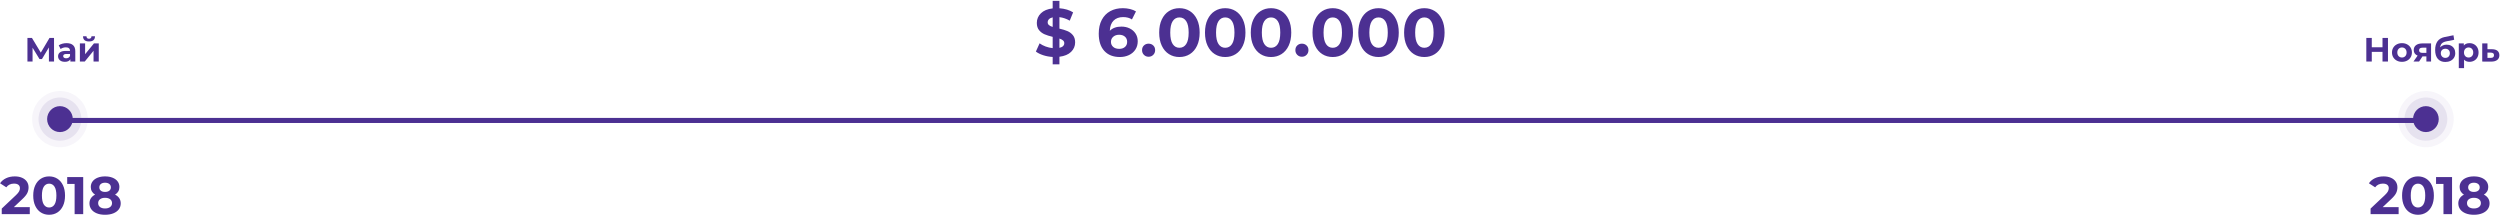
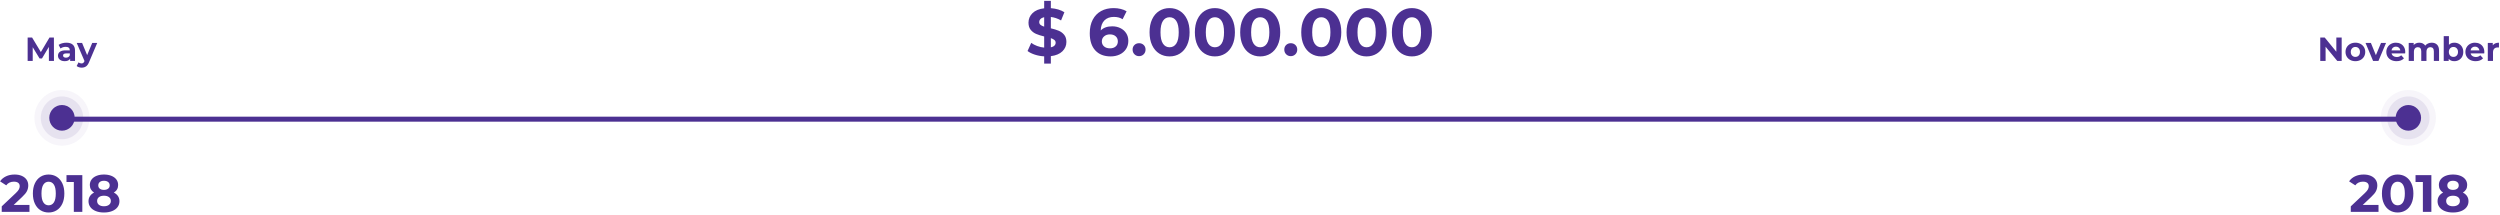
- <svg xmlns="http://www.w3.org/2000/svg" width="934px" height="81px" viewBox="0 0 934 81" version="1.1">
+ <svg xmlns="http://www.w3.org/2000/svg" width="944px" height="81px" viewBox="0 0 944 81" version="1.1">
  <defs />
-   <g id="майлстоун-2-copy" stroke="none" stroke-width="1" fill="none" fill-rule="evenodd" transform="translate(-158, -144)">
-     <g id="Group-9" transform="translate(-23, 144)">
-       <g id="line-6-000-000" transform="translate(181, 0)">
-         <path d="M19,45 L908.798,45" id="Line" stroke="#4C3092" stroke-width="1.89" stroke-linecap="square" />
-         <g id="Group-6" transform="translate(12, 34)" fill="#4C3092">
-           <ellipse id="Oval-3-Copy-2" opacity="0.05" cx="10.401" cy="10.5" rx="10.401" ry="10.5" />
-           <ellipse id="Oval-3" opacity="0.1" cx="10.401" cy="10.5" rx="8" ry="8.077" />
-           <ellipse id="Oval-3-Copy" cx="10.401" cy="10.5" rx="4.8" ry="4.846" />
-         </g>
-         <g id="Group-6-Copy" transform="translate(895.9123, 34)" fill="#4C3092">
-           <ellipse id="Oval-3-Copy-2" opacity="0.05" cx="10.401" cy="10.5" rx="10.401" ry="10.5" />
-           <ellipse id="Oval-3" opacity="0.1" cx="10.401" cy="10.5" rx="8" ry="8.077" />
-           <ellipse id="Oval-3-Copy" cx="10.401" cy="10.5" rx="4.8" ry="4.846" />
-         </g>
-         <path d="M11.128,77.386 L11.128,80 L0.653,80 L0.653,77.921 L5.999,72.872 C6.567,72.331 6.95,71.866 7.148,71.476 C7.346,71.087 7.445,70.701 7.445,70.318 C7.445,69.763 7.257,69.338 6.88,69.041 C6.504,68.744 5.953,68.595 5.227,68.595 C4.62,68.595 4.072,68.711 3.584,68.942 C3.095,69.173 2.686,69.519 2.356,69.981 L0.02,68.476 C0.561,67.671 1.307,67.041 2.257,66.586 C3.208,66.13 4.297,65.902 5.524,65.902 C6.554,65.902 7.455,66.071 8.227,66.407 C8.999,66.744 9.6,67.219 10.029,67.833 C10.458,68.447 10.672,69.169 10.672,70.001 C10.672,70.753 10.514,71.46 10.197,72.12 C9.88,72.78 9.266,73.532 8.356,74.377 L5.168,77.386 L11.128,77.386 Z M18.355,80.238 C17.206,80.238 16.183,79.954 15.286,79.386 C14.388,78.819 13.685,77.997 13.177,76.921 C12.669,75.845 12.415,74.562 12.415,73.07 C12.415,71.578 12.669,70.295 13.177,69.219 C13.685,68.143 14.388,67.321 15.286,66.754 C16.183,66.186 17.206,65.902 18.355,65.902 C19.503,65.902 20.526,66.186 21.424,66.754 C22.321,67.321 23.024,68.143 23.532,69.219 C24.041,70.295 24.295,71.578 24.295,73.07 C24.295,74.562 24.041,75.845 23.532,76.921 C23.024,77.997 22.321,78.819 21.424,79.386 C20.526,79.954 19.503,80.238 18.355,80.238 Z M18.355,77.525 C19.199,77.525 19.863,77.162 20.344,76.436 C20.826,75.71 21.067,74.588 21.067,73.07 C21.067,71.552 20.826,70.43 20.344,69.704 C19.863,68.978 19.199,68.615 18.355,68.615 C17.523,68.615 16.866,68.978 16.384,69.704 C15.903,70.43 15.662,71.552 15.662,73.07 C15.662,74.588 15.903,75.71 16.384,76.436 C16.866,77.162 17.523,77.525 18.355,77.525 Z M31.086,66.14 L31.086,80 L27.878,80 L27.878,68.714 L25.106,68.714 L25.106,66.14 L31.086,66.14 Z M42.986,72.714 C43.672,73.057 44.197,73.506 44.56,74.06 C44.923,74.614 45.104,75.255 45.104,75.981 C45.104,76.839 44.86,77.588 44.372,78.228 C43.883,78.868 43.197,79.363 42.313,79.713 C41.428,80.063 40.405,80.238 39.244,80.238 C38.082,80.238 37.062,80.063 36.184,79.713 C35.307,79.363 34.627,78.868 34.145,78.228 C33.663,77.588 33.422,76.839 33.422,75.981 C33.422,75.255 33.604,74.614 33.967,74.06 C34.33,73.506 34.848,73.057 35.521,72.714 C35.006,72.397 34.61,71.998 34.333,71.516 C34.056,71.034 33.917,70.483 33.917,69.862 C33.917,69.057 34.142,68.358 34.591,67.764 C35.039,67.17 35.666,66.711 36.472,66.388 C37.277,66.064 38.201,65.902 39.244,65.902 C40.3,65.902 41.233,66.064 42.045,66.388 C42.857,66.711 43.487,67.17 43.936,67.764 C44.385,68.358 44.609,69.057 44.609,69.862 C44.609,70.483 44.471,71.034 44.194,71.516 C43.916,71.998 43.514,72.397 42.986,72.714 Z M39.244,68.259 C38.597,68.259 38.079,68.414 37.689,68.724 C37.3,69.034 37.105,69.46 37.105,70.001 C37.105,70.529 37.297,70.945 37.679,71.248 C38.062,71.552 38.584,71.704 39.244,71.704 C39.904,71.704 40.432,71.552 40.828,71.248 C41.224,70.945 41.422,70.529 41.422,70.001 C41.422,69.46 41.224,69.034 40.828,68.724 C40.432,68.414 39.904,68.259 39.244,68.259 Z M39.244,77.881 C40.049,77.881 40.686,77.7 41.154,77.337 C41.623,76.974 41.857,76.489 41.857,75.882 C41.857,75.274 41.623,74.793 41.154,74.436 C40.686,74.08 40.049,73.902 39.244,73.902 C38.452,73.902 37.825,74.08 37.363,74.436 C36.901,74.793 36.67,75.274 36.67,75.882 C36.67,76.502 36.901,76.99 37.363,77.347 C37.825,77.703 38.452,77.881 39.244,77.881 Z" id="2018" fill="#4C3092" />
-         <path d="M18.277,23 L18.265,17.721 L15.669,22.068 L14.762,22.068 L12.166,17.821 L12.166,23 L10.251,23 L10.251,14.18 L11.94,14.18 L15.241,19.661 L18.492,14.18 L20.18,14.18 L20.193,23 L18.277,23 Z M24.867,16.12 C25.917,16.12 26.723,16.37 27.286,16.87 C27.849,17.37 28.13,18.124 28.13,19.132 L28.13,23 L26.291,23 L26.291,22.156 C25.921,22.786 25.233,23.101 24.224,23.101 C23.704,23.101 23.252,23.013 22.87,22.836 C22.488,22.66 22.196,22.416 21.994,22.105 C21.793,21.795 21.692,21.442 21.692,21.047 C21.692,20.417 21.929,19.921 22.404,19.56 C22.878,19.199 23.611,19.018 24.602,19.018 L26.165,19.018 C26.165,18.59 26.035,18.26 25.774,18.029 C25.514,17.798 25.123,17.683 24.602,17.683 C24.241,17.683 23.886,17.739 23.538,17.853 C23.189,17.966 22.893,18.12 22.649,18.313 L21.944,16.939 C22.314,16.679 22.757,16.477 23.273,16.335 C23.79,16.192 24.321,16.12 24.867,16.12 Z M24.716,21.778 C25.052,21.778 25.35,21.7 25.61,21.545 C25.871,21.389 26.056,21.16 26.165,20.858 L26.165,20.165 L24.817,20.165 C24.01,20.165 23.607,20.43 23.607,20.959 C23.607,21.211 23.706,21.41 23.903,21.557 C24.101,21.704 24.371,21.778 24.716,21.778 Z M29.844,16.221 L31.797,16.221 L31.797,20.253 L35.098,16.221 L36.9,16.221 L36.9,23 L34.947,23 L34.947,18.968 L31.658,23 L29.844,23 L29.844,16.221 Z M33.246,15.49 C31.768,15.49 31.024,14.839 31.016,13.537 L32.301,13.537 C32.309,13.831 32.391,14.06 32.547,14.224 C32.702,14.388 32.931,14.47 33.233,14.47 C33.536,14.47 33.769,14.388 33.933,14.224 C34.097,14.06 34.178,13.831 34.178,13.537 L35.489,13.537 C35.48,14.839 34.733,15.49 33.246,15.49 Z" id="Май" fill="#4C3092" />
-         <path d="M896.128,77.386 L896.128,80 L885.653,80 L885.653,77.921 L890.999,72.872 C891.567,72.331 891.95,71.866 892.148,71.476 C892.346,71.087 892.445,70.701 892.445,70.318 C892.445,69.763 892.257,69.338 891.88,69.041 C891.504,68.744 890.953,68.595 890.227,68.595 C889.62,68.595 889.072,68.711 888.584,68.942 C888.095,69.173 887.686,69.519 887.356,69.981 L885.02,68.476 C885.561,67.671 886.307,67.041 887.257,66.586 C888.208,66.13 889.297,65.902 890.524,65.902 C891.554,65.902 892.455,66.071 893.227,66.407 C893.999,66.744 894.6,67.219 895.029,67.833 C895.458,68.447 895.672,69.169 895.672,70.001 C895.672,70.753 895.514,71.46 895.197,72.12 C894.88,72.78 894.266,73.532 893.356,74.377 L890.168,77.386 L896.128,77.386 Z M903.355,80.238 C902.206,80.238 901.183,79.954 900.286,79.386 C899.388,78.819 898.685,77.997 898.177,76.921 C897.669,75.845 897.415,74.562 897.415,73.07 C897.415,71.578 897.669,70.295 898.177,69.219 C898.685,68.143 899.388,67.321 900.286,66.754 C901.183,66.186 902.206,65.902 903.355,65.902 C904.503,65.902 905.526,66.186 906.424,66.754 C907.321,67.321 908.024,68.143 908.532,69.219 C909.041,70.295 909.295,71.578 909.295,73.07 C909.295,74.562 909.041,75.845 908.532,76.921 C908.024,77.997 907.321,78.819 906.424,79.386 C905.526,79.954 904.503,80.238 903.355,80.238 Z M903.355,77.525 C904.199,77.525 904.863,77.162 905.344,76.436 C905.826,75.71 906.067,74.588 906.067,73.07 C906.067,71.552 905.826,70.43 905.344,69.704 C904.863,68.978 904.199,68.615 903.355,68.615 C902.523,68.615 901.866,68.978 901.385,69.704 C900.903,70.43 900.662,71.552 900.662,73.07 C900.662,74.588 900.903,75.71 901.385,76.436 C901.866,77.162 902.523,77.525 903.355,77.525 Z M916.086,66.14 L916.086,80 L912.878,80 L912.878,68.714 L910.106,68.714 L910.106,66.14 L916.086,66.14 Z M927.986,72.714 C928.672,73.057 929.197,73.506 929.56,74.06 C929.923,74.614 930.104,75.255 930.104,75.981 C930.104,76.839 929.86,77.588 929.372,78.228 C928.883,78.868 928.197,79.363 927.313,79.713 C926.428,80.063 925.405,80.238 924.244,80.238 C923.082,80.238 922.062,80.063 921.184,79.713 C920.307,79.363 919.627,78.868 919.145,78.228 C918.663,77.588 918.422,76.839 918.422,75.981 C918.422,75.255 918.604,74.614 918.967,74.06 C919.33,73.506 919.848,73.057 920.521,72.714 C920.006,72.397 919.61,71.998 919.333,71.516 C919.056,71.034 918.917,70.483 918.917,69.862 C918.917,69.057 919.142,68.358 919.591,67.764 C920.039,67.17 920.666,66.711 921.472,66.388 C922.277,66.064 923.201,65.902 924.244,65.902 C925.3,65.902 926.233,66.064 927.045,66.388 C927.857,66.711 928.487,67.17 928.936,67.764 C929.385,68.358 929.609,69.057 929.609,69.862 C929.609,70.483 929.471,71.034 929.194,71.516 C928.916,71.998 928.514,72.397 927.986,72.714 Z M924.244,68.259 C923.597,68.259 923.079,68.414 922.689,68.724 C922.3,69.034 922.105,69.46 922.105,70.001 C922.105,70.529 922.297,70.945 922.679,71.248 C923.062,71.552 923.584,71.704 924.244,71.704 C924.904,71.704 925.432,71.552 925.828,71.248 C926.224,70.945 926.422,70.529 926.422,70.001 C926.422,69.46 926.224,69.034 925.828,68.724 C925.432,68.414 924.904,68.259 924.244,68.259 Z M924.244,77.881 C925.049,77.881 925.686,77.7 926.154,77.337 C926.623,76.974 926.857,76.489 926.857,75.882 C926.857,75.274 926.623,74.793 926.154,74.436 C925.686,74.08 925.049,73.902 924.244,73.902 C923.452,73.902 922.825,74.08 922.363,74.436 C921.901,74.793 921.67,75.274 921.67,75.882 C921.67,76.502 921.901,76.99 922.363,77.347 C922.825,77.703 923.452,77.881 924.244,77.881 Z" id="2018-copy" fill="#4C3092" />
-         <path d="M892.145,14.18 L892.145,23 L890.104,23 L890.104,19.384 L886.097,19.384 L886.097,23 L884.056,23 L884.056,14.18 L886.097,14.18 L886.097,17.658 L890.104,17.658 L890.104,14.18 L892.145,14.18 Z M897.374,23.101 C896.66,23.101 896.02,22.952 895.453,22.654 C894.886,22.355 894.443,21.942 894.123,21.412 C893.804,20.883 893.645,20.283 893.645,19.611 C893.645,18.939 893.804,18.338 894.123,17.809 C894.443,17.28 894.886,16.866 895.453,16.568 C896.02,16.269 896.66,16.12 897.374,16.12 C898.088,16.12 898.727,16.269 899.289,16.568 C899.852,16.866 900.293,17.28 900.612,17.809 C900.932,18.338 901.091,18.939 901.091,19.611 C901.091,20.283 900.932,20.883 900.612,21.412 C900.293,21.942 899.852,22.355 899.289,22.654 C898.727,22.952 898.088,23.101 897.374,23.101 Z M897.374,21.488 C897.878,21.488 898.292,21.318 898.615,20.978 C898.939,20.637 899.1,20.182 899.1,19.611 C899.1,19.039 898.939,18.584 898.615,18.244 C898.292,17.903 897.878,17.733 897.374,17.733 C896.87,17.733 896.454,17.903 896.127,18.244 C895.799,18.584 895.635,19.039 895.635,19.611 C895.635,20.182 895.799,20.637 896.127,20.978 C896.454,21.318 896.87,21.488 897.374,21.488 Z M908.248,16.221 L908.248,23 L906.497,23 L906.497,21.06 L905.048,21.06 L903.762,23 L901.671,23 L903.221,20.782 C902.75,20.598 902.391,20.331 902.143,19.982 C901.895,19.634 901.772,19.212 901.772,18.716 C901.772,17.918 902.059,17.303 902.635,16.87 C903.21,16.437 904.002,16.221 905.01,16.221 L908.248,16.221 Z M905.048,17.821 C904.628,17.821 904.311,17.897 904.096,18.048 C903.882,18.199 903.775,18.443 903.775,18.779 C903.775,19.115 903.878,19.361 904.084,19.516 C904.29,19.672 904.602,19.749 905.022,19.749 L906.497,19.749 L906.497,17.821 L905.048,17.821 Z M914.057,16.687 C914.703,16.687 915.27,16.82 915.758,17.084 C916.245,17.349 916.621,17.721 916.885,18.199 C917.15,18.678 917.282,19.233 917.282,19.863 C917.282,20.509 917.125,21.083 916.81,21.582 C916.495,22.082 916.056,22.469 915.493,22.742 C914.93,23.015 914.292,23.151 913.578,23.151 C912.393,23.151 911.463,22.771 910.787,22.011 C910.111,21.251 909.773,20.136 909.773,18.666 C909.773,17.305 910.069,16.219 910.661,15.409 C911.253,14.598 912.162,14.067 913.389,13.815 L916.614,13.172 L916.879,14.86 L914.031,15.427 C913.259,15.579 912.685,15.831 912.312,16.183 C911.938,16.536 911.717,17.036 911.65,17.683 C911.944,17.364 912.297,17.118 912.708,16.946 C913.12,16.773 913.569,16.687 914.057,16.687 Z M913.59,21.627 C914.094,21.627 914.5,21.463 914.806,21.135 C915.113,20.808 915.266,20.392 915.266,19.888 C915.266,19.375 915.113,18.968 914.806,18.666 C914.5,18.363 914.094,18.212 913.59,18.212 C913.078,18.212 912.666,18.363 912.356,18.666 C912.045,18.968 911.889,19.375 911.889,19.888 C911.889,20.4 912.049,20.818 912.368,21.142 C912.687,21.465 913.095,21.627 913.59,21.627 Z M922.612,16.12 C923.242,16.12 923.815,16.265 924.332,16.555 C924.849,16.845 925.254,17.252 925.548,17.777 C925.842,18.302 925.989,18.913 925.989,19.611 C925.989,20.308 925.842,20.919 925.548,21.444 C925.254,21.969 924.849,22.376 924.332,22.666 C923.815,22.956 923.242,23.101 922.612,23.101 C921.747,23.101 921.066,22.828 920.571,22.282 L920.571,25.444 L918.605,25.444 L918.605,16.221 L920.483,16.221 L920.483,17.002 C920.97,16.414 921.68,16.12 922.612,16.12 Z M922.272,21.488 C922.776,21.488 923.189,21.318 923.513,20.978 C923.836,20.637 923.998,20.182 923.998,19.611 C923.998,19.039 923.836,18.584 923.513,18.244 C923.189,17.903 922.776,17.733 922.272,17.733 C921.768,17.733 921.354,17.903 921.031,18.244 C920.707,18.584 920.546,19.039 920.546,19.611 C920.546,20.182 920.707,20.637 921.031,20.978 C921.354,21.318 921.768,21.488 922.272,21.488 Z M931.029,18.388 C931.911,18.397 932.587,18.596 933.057,18.987 C933.528,19.378 933.763,19.93 933.763,20.644 C933.763,21.391 933.501,21.973 932.975,22.389 C932.45,22.805 931.713,23.013 930.764,23.013 L927.362,23 L927.362,16.221 L929.315,16.221 L929.315,18.388 L931.029,18.388 Z M930.588,21.614 C930.966,21.622 931.256,21.543 931.457,21.375 C931.659,21.207 931.76,20.955 931.76,20.619 C931.76,20.291 931.661,20.052 931.463,19.9 C931.266,19.749 930.974,19.669 930.588,19.661 L929.315,19.648 L929.315,21.614 L930.588,21.614 Z" id="Ноябрь" fill="#4C3092" />
-         <path d="M401.672,15.834 C401.672,17.212 401.168,18.392 400.16,19.375 C399.152,20.357 397.699,20.966 395.8,21.202 L395.8,24.024 L393.28,24.024 L393.28,21.277 C392.037,21.21 390.853,20.992 389.727,20.622 C388.601,20.252 387.694,19.799 387.005,19.261 L388.391,16.187 C389.03,16.657 389.777,17.052 390.634,17.371 C391.491,17.69 392.373,17.892 393.28,17.976 L393.28,13.768 C392.087,13.482 391.079,13.163 390.256,12.81 C389.433,12.457 388.744,11.941 388.19,11.26 C387.635,10.58 387.358,9.677 387.358,8.551 C387.358,7.157 387.866,5.96 388.883,4.96 C389.899,3.961 391.365,3.352 393.28,3.133 L393.28,0.336 L395.8,0.336 L395.8,3.083 C397.867,3.251 399.572,3.763 400.916,4.62 L399.656,7.72 C398.396,6.997 397.111,6.56 395.8,6.409 L395.8,10.693 C396.976,10.962 397.972,11.269 398.786,11.613 C399.601,11.957 400.286,12.47 400.84,13.15 C401.395,13.831 401.672,14.725 401.672,15.834 Z M391.415,8.35 C391.415,8.77 391.575,9.114 391.894,9.383 C392.213,9.652 392.675,9.878 393.28,10.063 L393.28,6.485 C392.642,6.636 392.171,6.875 391.869,7.203 C391.567,7.531 391.415,7.913 391.415,8.35 Z M395.8,17.875 C396.405,17.741 396.859,17.522 397.161,17.22 C397.463,16.918 397.615,16.556 397.615,16.136 C397.615,15.716 397.459,15.372 397.148,15.103 C396.838,14.834 396.388,14.599 395.8,14.398 L395.8,17.875 Z M418.984,9.937 C420.11,9.937 421.135,10.164 422.059,10.618 C422.983,11.071 423.713,11.714 424.251,12.545 C424.789,13.377 425.057,14.339 425.057,15.431 C425.057,16.607 424.763,17.64 424.175,18.53 C423.587,19.421 422.785,20.105 421.769,20.584 C420.752,21.063 419.623,21.302 418.379,21.302 C415.91,21.302 413.978,20.546 412.583,19.034 C411.189,17.522 410.492,15.364 410.492,12.558 C410.492,10.559 410.87,8.845 411.626,7.417 C412.382,5.989 413.436,4.906 414.788,4.166 C416.141,3.427 417.707,3.058 419.488,3.058 C420.429,3.058 421.332,3.163 422.197,3.373 C423.062,3.583 423.797,3.881 424.402,4.267 L422.89,7.266 C422.017,6.678 420.916,6.384 419.589,6.384 C418.094,6.384 416.909,6.821 416.036,7.694 C415.162,8.568 414.692,9.836 414.625,11.5 C415.666,10.458 417.119,9.937 418.984,9.937 Z M418.153,18.253 C419.026,18.253 419.736,18.018 420.282,17.548 C420.828,17.077 421.101,16.439 421.101,15.632 C421.101,14.826 420.828,14.183 420.282,13.705 C419.736,13.226 419.009,12.986 418.102,12.986 C417.212,12.986 416.481,13.234 415.91,13.73 C415.339,14.225 415.053,14.86 415.053,15.632 C415.053,16.405 415.33,17.035 415.885,17.522 C416.439,18.01 417.195,18.253 418.153,18.253 Z M429.115,21.202 C428.426,21.202 427.846,20.966 427.376,20.496 C426.905,20.026 426.67,19.438 426.67,18.732 C426.67,18.01 426.905,17.426 427.376,16.981 C427.846,16.535 428.426,16.313 429.115,16.313 C429.803,16.313 430.383,16.535 430.853,16.981 C431.324,17.426 431.559,18.01 431.559,18.732 C431.559,19.438 431.324,20.026 430.853,20.496 C430.383,20.966 429.803,21.202 429.115,21.202 Z M440.631,21.302 C439.169,21.302 437.867,20.941 436.725,20.219 C435.583,19.496 434.688,18.451 434.041,17.081 C433.394,15.712 433.071,14.078 433.071,12.18 C433.071,10.282 433.394,8.648 434.041,7.279 C434.688,5.909 435.583,4.864 436.725,4.141 C437.867,3.419 439.169,3.058 440.631,3.058 C442.093,3.058 443.395,3.419 444.537,4.141 C445.679,4.864 446.574,5.909 447.221,7.279 C447.868,8.648 448.191,10.282 448.191,12.18 C448.191,14.078 447.868,15.712 447.221,17.081 C446.574,18.451 445.679,19.496 444.537,20.219 C443.395,20.941 442.093,21.302 440.631,21.302 Z M440.631,17.85 C441.706,17.85 442.55,17.388 443.164,16.464 C443.777,15.54 444.083,14.112 444.083,12.18 C444.083,10.248 443.777,8.82 443.164,7.896 C442.55,6.972 441.706,6.51 440.631,6.51 C439.573,6.51 438.737,6.972 438.124,7.896 C437.51,8.82 437.204,10.248 437.204,12.18 C437.204,14.112 437.51,15.54 438.124,16.464 C438.737,17.388 439.573,17.85 440.631,17.85 Z M457.742,21.302 C456.28,21.302 454.978,20.941 453.836,20.219 C452.693,19.496 451.799,18.451 451.152,17.081 C450.505,15.712 450.182,14.078 450.182,12.18 C450.182,10.282 450.505,8.648 451.152,7.279 C451.799,5.909 452.693,4.864 453.836,4.141 C454.978,3.419 456.28,3.058 457.742,3.058 C459.203,3.058 460.505,3.419 461.648,4.141 C462.79,4.864 463.685,5.909 464.332,7.279 C464.978,8.648 465.302,10.282 465.302,12.18 C465.302,14.078 464.978,15.712 464.332,17.081 C463.685,18.451 462.79,19.496 461.648,20.219 C460.505,20.941 459.203,21.302 457.742,21.302 Z M457.742,17.85 C458.817,17.85 459.661,17.388 460.274,16.464 C460.888,15.54 461.194,14.112 461.194,12.18 C461.194,10.248 460.888,8.82 460.274,7.896 C459.661,6.972 458.817,6.51 457.742,6.51 C456.683,6.51 455.848,6.972 455.234,7.896 C454.621,8.82 454.315,10.248 454.315,12.18 C454.315,14.112 454.621,15.54 455.234,16.464 C455.848,17.388 456.683,17.85 457.742,17.85 Z M474.853,21.302 C473.391,21.302 472.089,20.941 470.947,20.219 C469.804,19.496 468.91,18.451 468.263,17.081 C467.616,15.712 467.293,14.078 467.293,12.18 C467.293,10.282 467.616,8.648 468.263,7.279 C468.91,5.909 469.804,4.864 470.947,4.141 C472.089,3.419 473.391,3.058 474.853,3.058 C476.314,3.058 477.616,3.419 478.759,4.141 C479.901,4.864 480.796,5.909 481.442,7.279 C482.089,8.648 482.413,10.282 482.413,12.18 C482.413,14.078 482.089,15.712 481.442,17.081 C480.796,18.451 479.901,19.496 478.759,20.219 C477.616,20.941 476.314,21.302 474.853,21.302 Z M474.853,17.85 C475.928,17.85 476.772,17.388 477.385,16.464 C477.998,15.54 478.305,14.112 478.305,12.18 C478.305,10.248 477.998,8.82 477.385,7.896 C476.772,6.972 475.928,6.51 474.853,6.51 C473.794,6.51 472.958,6.972 472.345,7.896 C471.732,8.82 471.425,10.248 471.425,12.18 C471.425,14.112 471.732,15.54 472.345,16.464 C472.958,17.388 473.794,17.85 474.853,17.85 Z M486.394,21.202 C485.705,21.202 485.126,20.966 484.655,20.496 C484.185,20.026 483.95,19.438 483.95,18.732 C483.95,18.01 484.185,17.426 484.655,16.981 C485.126,16.535 485.705,16.313 486.394,16.313 C487.083,16.313 487.663,16.535 488.133,16.981 C488.603,17.426 488.839,18.01 488.839,18.732 C488.839,19.438 488.603,20.026 488.133,20.496 C487.663,20.966 487.083,21.202 486.394,21.202 Z M497.911,21.302 C496.449,21.302 495.147,20.941 494.005,20.219 C492.862,19.496 491.968,18.451 491.321,17.081 C490.674,15.712 490.351,14.078 490.351,12.18 C490.351,10.282 490.674,8.648 491.321,7.279 C491.968,5.909 492.862,4.864 494.005,4.141 C495.147,3.419 496.449,3.058 497.911,3.058 C499.372,3.058 500.674,3.419 501.817,4.141 C502.959,4.864 503.854,5.909 504.5,7.279 C505.147,8.648 505.471,10.282 505.471,12.18 C505.471,14.078 505.147,15.712 504.5,17.081 C503.854,18.451 502.959,19.496 501.817,20.219 C500.674,20.941 499.372,21.302 497.911,21.302 Z M497.911,17.85 C498.986,17.85 499.83,17.388 500.443,16.464 C501.056,15.54 501.363,14.112 501.363,12.18 C501.363,10.248 501.056,8.82 500.443,7.896 C499.83,6.972 498.986,6.51 497.911,6.51 C496.852,6.51 496.016,6.972 495.403,7.896 C494.79,8.82 494.483,10.248 494.483,12.18 C494.483,14.112 494.79,15.54 495.403,16.464 C496.016,17.388 496.852,17.85 497.911,17.85 Z M515.021,21.302 C513.56,21.302 512.258,20.941 511.115,20.219 C509.973,19.496 509.078,18.451 508.432,17.081 C507.785,15.712 507.461,14.078 507.461,12.18 C507.461,10.282 507.785,8.648 508.432,7.279 C509.078,5.909 509.973,4.864 511.115,4.141 C512.258,3.419 513.56,3.058 515.021,3.058 C516.483,3.058 517.785,3.419 518.927,4.141 C520.07,4.864 520.964,5.909 521.611,7.279 C522.258,8.648 522.581,10.282 522.581,12.18 C522.581,14.078 522.258,15.712 521.611,17.081 C520.964,18.451 520.07,19.496 518.927,20.219 C517.785,20.941 516.483,21.302 515.021,21.302 Z M515.021,17.85 C516.097,17.85 516.941,17.388 517.554,16.464 C518.167,15.54 518.474,14.112 518.474,12.18 C518.474,10.248 518.167,8.82 517.554,7.896 C516.941,6.972 516.097,6.51 515.021,6.51 C513.963,6.51 513.127,6.972 512.514,7.896 C511.901,8.82 511.594,10.248 511.594,12.18 C511.594,14.112 511.901,15.54 512.514,16.464 C513.127,17.388 513.963,17.85 515.021,17.85 Z M532.132,21.302 C530.671,21.302 529.369,20.941 528.226,20.219 C527.084,19.496 526.189,18.451 525.542,17.081 C524.896,15.712 524.572,14.078 524.572,12.18 C524.572,10.282 524.896,8.648 525.542,7.279 C526.189,5.909 527.084,4.864 528.226,4.141 C529.369,3.419 530.671,3.058 532.132,3.058 C533.594,3.058 534.896,3.419 536.038,4.141 C537.181,4.864 538.075,5.909 538.722,7.279 C539.369,8.648 539.692,10.282 539.692,12.18 C539.692,14.078 539.369,15.712 538.722,17.081 C538.075,18.451 537.181,19.496 536.038,20.219 C534.896,20.941 533.594,21.302 532.132,21.302 Z M532.132,17.85 C533.207,17.85 534.052,17.388 534.665,16.464 C535.278,15.54 535.585,14.112 535.585,12.18 C535.585,10.248 535.278,8.82 534.665,7.896 C534.052,6.972 533.207,6.51 532.132,6.51 C531.074,6.51 530.238,6.972 529.625,7.896 C529.012,8.82 528.705,10.248 528.705,12.18 C528.705,14.112 529.012,15.54 529.625,16.464 C530.238,17.388 531.074,17.85 532.132,17.85 Z" id="$-6.000.000" fill="#4C3092" />
+   <g id="Artboard-2" stroke="none" stroke-width="1" fill="none" fill-rule="evenodd" transform="translate(-87, -948)">
+     <g id="line-6000000" transform="translate(87, 945)">
+       <path d="M20,48 L909.798,48" id="Line" stroke="#4C3092" stroke-width="1.89" stroke-linecap="square" />
+       <g id="Group-6" transform="translate(13, 37)" fill="#4C3092">
+         <ellipse id="Oval-3-Copy-2" opacity="0.05" cx="10.401" cy="10.5" rx="10.401" ry="10.5" />
+         <ellipse id="Oval-3" opacity="0.1" cx="10.401" cy="10.5" rx="8" ry="8.077" />
+         <ellipse id="Oval-3-Copy" cx="10.401" cy="10.5" rx="4.8" ry="4.846" />
      </g>
+       <g id="Group-6-Copy" transform="translate(899, 37)" fill="#4C3092">
+         <ellipse id="Oval-3-Copy-2" opacity="0.05" cx="10.401" cy="10.5" rx="10.401" ry="10.5" />
+         <ellipse id="Oval-3" opacity="0.1" cx="10.401" cy="10.5" rx="8" ry="8.077" />
+         <ellipse id="Oval-3-Copy" cx="10.401" cy="10.5" rx="4.8" ry="4.846" />
+       </g>
+       <path d="M11.128,80.386 L11.128,83 L0.653,83 L0.653,80.921 L5.999,75.872 C6.567,75.331 6.95,74.866 7.148,74.476 C7.346,74.087 7.445,73.701 7.445,73.318 C7.445,72.763 7.257,72.338 6.88,72.041 C6.504,71.744 5.953,71.595 5.227,71.595 C4.62,71.595 4.072,71.711 3.584,71.942 C3.095,72.173 2.686,72.519 2.356,72.981 L0.02,71.476 C0.561,70.671 1.307,70.041 2.257,69.586 C3.208,69.13 4.297,68.902 5.524,68.902 C6.554,68.902 7.455,69.071 8.227,69.407 C8.999,69.744 9.6,70.219 10.029,70.833 C10.458,71.447 10.672,72.169 10.672,73.001 C10.672,73.753 10.514,74.46 10.197,75.12 C9.88,75.78 9.266,76.532 8.356,77.377 L5.168,80.386 L11.128,80.386 Z M18.355,83.238 C17.206,83.238 16.183,82.954 15.286,82.386 C14.388,81.819 13.685,80.997 13.177,79.921 C12.669,78.845 12.415,77.562 12.415,76.07 C12.415,74.578 12.669,73.295 13.177,72.219 C13.685,71.143 14.388,70.321 15.286,69.754 C16.183,69.186 17.206,68.902 18.355,68.902 C19.503,68.902 20.526,69.186 21.424,69.754 C22.321,70.321 23.024,71.143 23.532,72.219 C24.041,73.295 24.295,74.578 24.295,76.07 C24.295,77.562 24.041,78.845 23.532,79.921 C23.024,80.997 22.321,81.819 21.424,82.386 C20.526,82.954 19.503,83.238 18.355,83.238 Z M18.355,80.525 C19.199,80.525 19.863,80.162 20.344,79.436 C20.826,78.71 21.067,77.588 21.067,76.07 C21.067,74.552 20.826,73.43 20.344,72.704 C19.863,71.978 19.199,71.615 18.355,71.615 C17.523,71.615 16.866,71.978 16.384,72.704 C15.903,73.43 15.662,74.552 15.662,76.07 C15.662,77.588 15.903,78.71 16.384,79.436 C16.866,80.162 17.523,80.525 18.355,80.525 Z M31.086,69.14 L31.086,83 L27.878,83 L27.878,71.714 L25.106,71.714 L25.106,69.14 L31.086,69.14 Z M42.986,75.714 C43.672,76.057 44.197,76.506 44.56,77.06 C44.923,77.614 45.104,78.255 45.104,78.981 C45.104,79.839 44.86,80.588 44.372,81.228 C43.883,81.868 43.197,82.363 42.313,82.713 C41.428,83.063 40.405,83.238 39.244,83.238 C38.082,83.238 37.062,83.063 36.184,82.713 C35.307,82.363 34.627,81.868 34.145,81.228 C33.663,80.588 33.422,79.839 33.422,78.981 C33.422,78.255 33.604,77.614 33.967,77.06 C34.33,76.506 34.848,76.057 35.521,75.714 C35.006,75.397 34.61,74.998 34.333,74.516 C34.056,74.034 33.917,73.483 33.917,72.862 C33.917,72.057 34.142,71.358 34.591,70.764 C35.039,70.17 35.666,69.711 36.472,69.388 C37.277,69.064 38.201,68.902 39.244,68.902 C40.3,68.902 41.233,69.064 42.045,69.388 C42.857,69.711 43.487,70.17 43.936,70.764 C44.385,71.358 44.609,72.057 44.609,72.862 C44.609,73.483 44.471,74.034 44.194,74.516 C43.916,74.998 43.514,75.397 42.986,75.714 Z M39.244,71.259 C38.597,71.259 38.079,71.414 37.689,71.724 C37.3,72.034 37.105,72.46 37.105,73.001 C37.105,73.529 37.297,73.945 37.679,74.248 C38.062,74.552 38.584,74.704 39.244,74.704 C39.904,74.704 40.432,74.552 40.828,74.248 C41.224,73.945 41.422,73.529 41.422,73.001 C41.422,72.46 41.224,72.034 40.828,71.724 C40.432,71.414 39.904,71.259 39.244,71.259 Z M39.244,80.881 C40.049,80.881 40.686,80.7 41.154,80.337 C41.623,79.974 41.857,79.489 41.857,78.882 C41.857,78.274 41.623,77.793 41.154,77.436 C40.686,77.08 40.049,76.902 39.244,76.902 C38.452,76.902 37.825,77.08 37.363,77.436 C36.901,77.793 36.67,78.274 36.67,78.882 C36.67,79.502 36.901,79.99 37.363,80.347 C37.825,80.703 38.452,80.881 39.244,80.881 Z" id="2018" fill="#4C3092" />
+       <path d="M18.464,26 L18.451,20.708 L15.856,25.068 L14.936,25.068 L12.353,20.821 L12.353,26 L10.438,26 L10.438,17.18 L12.126,17.18 L15.427,22.661 L18.678,17.18 L20.354,17.18 L20.379,26 L18.464,26 Z M25.066,19.12 C26.116,19.12 26.923,19.37 27.486,19.87 C28.048,20.37 28.33,21.124 28.33,22.132 L28.33,26 L26.49,26 L26.49,25.156 C26.121,25.786 25.432,26.101 24.424,26.101 C23.903,26.101 23.452,26.013 23.069,25.836 C22.687,25.66 22.395,25.416 22.194,25.105 C21.992,24.795 21.891,24.442 21.891,24.047 C21.891,23.417 22.128,22.921 22.603,22.56 C23.078,22.199 23.811,22.018 24.802,22.018 L26.364,22.018 C26.364,21.59 26.234,21.26 25.974,21.029 C25.713,20.798 25.323,20.683 24.802,20.683 C24.441,20.683 24.086,20.739 23.737,20.853 C23.388,20.966 23.092,21.12 22.849,21.313 L22.143,19.939 C22.513,19.679 22.956,19.477 23.473,19.335 C23.989,19.192 24.52,19.12 25.066,19.12 Z M24.915,24.778 C25.251,24.778 25.549,24.7 25.81,24.545 C26.07,24.389 26.255,24.16 26.364,23.858 L26.364,23.165 L25.016,23.165 C24.21,23.165 23.806,23.43 23.806,23.959 C23.806,24.211 23.905,24.41 24.102,24.557 C24.3,24.704 24.571,24.778 24.915,24.778 Z M36.709,19.221 L33.647,26.416 C33.336,27.197 32.952,27.747 32.494,28.066 C32.036,28.386 31.484,28.545 30.837,28.545 C30.484,28.545 30.136,28.491 29.791,28.381 C29.447,28.272 29.166,28.121 28.947,27.928 L29.665,26.529 C29.817,26.664 29.991,26.769 30.188,26.844 C30.386,26.92 30.581,26.958 30.774,26.958 C31.043,26.958 31.261,26.893 31.429,26.762 C31.597,26.632 31.749,26.416 31.883,26.113 L31.908,26.05 L28.972,19.221 L31.001,19.221 L32.904,23.82 L34.819,19.221 L36.709,19.221 Z" id="May" fill="#4C3092" />
+       <path d="M898.128,80.386 L898.128,83 L887.653,83 L887.653,80.921 L892.999,75.872 C893.567,75.331 893.95,74.866 894.148,74.476 C894.346,74.087 894.445,73.701 894.445,73.318 C894.445,72.763 894.257,72.338 893.88,72.041 C893.504,71.744 892.953,71.595 892.227,71.595 C891.62,71.595 891.072,71.711 890.584,71.942 C890.095,72.173 889.686,72.519 889.356,72.981 L887.02,71.476 C887.561,70.671 888.307,70.041 889.257,69.586 C890.208,69.13 891.297,68.902 892.524,68.902 C893.554,68.902 894.455,69.071 895.227,69.407 C895.999,69.744 896.6,70.219 897.029,70.833 C897.458,71.447 897.672,72.169 897.672,73.001 C897.672,73.753 897.514,74.46 897.197,75.12 C896.88,75.78 896.266,76.532 895.356,77.377 L892.168,80.386 L898.128,80.386 Z M905.355,83.238 C904.206,83.238 903.183,82.954 902.286,82.386 C901.388,81.819 900.685,80.997 900.177,79.921 C899.669,78.845 899.415,77.562 899.415,76.07 C899.415,74.578 899.669,73.295 900.177,72.219 C900.685,71.143 901.388,70.321 902.286,69.754 C903.183,69.186 904.206,68.902 905.355,68.902 C906.503,68.902 907.526,69.186 908.424,69.754 C909.321,70.321 910.024,71.143 910.532,72.219 C911.041,73.295 911.295,74.578 911.295,76.07 C911.295,77.562 911.041,78.845 910.532,79.921 C910.024,80.997 909.321,81.819 908.424,82.386 C907.526,82.954 906.503,83.238 905.355,83.238 Z M905.355,80.525 C906.199,80.525 906.863,80.162 907.344,79.436 C907.826,78.71 908.067,77.588 908.067,76.07 C908.067,74.552 907.826,73.43 907.344,72.704 C906.863,71.978 906.199,71.615 905.355,71.615 C904.523,71.615 903.866,71.978 903.385,72.704 C902.903,73.43 902.662,74.552 902.662,76.07 C902.662,77.588 902.903,78.71 903.385,79.436 C903.866,80.162 904.523,80.525 905.355,80.525 Z M918.086,69.14 L918.086,83 L914.878,83 L914.878,71.714 L912.106,71.714 L912.106,69.14 L918.086,69.14 Z M929.986,75.714 C930.672,76.057 931.197,76.506 931.56,77.06 C931.923,77.614 932.104,78.255 932.104,78.981 C932.104,79.839 931.86,80.588 931.372,81.228 C930.883,81.868 930.197,82.363 929.313,82.713 C928.428,83.063 927.405,83.238 926.244,83.238 C925.082,83.238 924.062,83.063 923.184,82.713 C922.307,82.363 921.627,81.868 921.145,81.228 C920.663,80.588 920.422,79.839 920.422,78.981 C920.422,78.255 920.604,77.614 920.967,77.06 C921.33,76.506 921.848,76.057 922.521,75.714 C922.006,75.397 921.61,74.998 921.333,74.516 C921.056,74.034 920.917,73.483 920.917,72.862 C920.917,72.057 921.142,71.358 921.591,70.764 C922.039,70.17 922.666,69.711 923.472,69.388 C924.277,69.064 925.201,68.902 926.244,68.902 C927.3,68.902 928.233,69.064 929.045,69.388 C929.857,69.711 930.487,70.17 930.936,70.764 C931.385,71.358 931.609,72.057 931.609,72.862 C931.609,73.483 931.471,74.034 931.194,74.516 C930.916,74.998 930.514,75.397 929.986,75.714 Z M926.244,71.259 C925.597,71.259 925.079,71.414 924.689,71.724 C924.3,72.034 924.105,72.46 924.105,73.001 C924.105,73.529 924.297,73.945 924.679,74.248 C925.062,74.552 925.584,74.704 926.244,74.704 C926.904,74.704 927.432,74.552 927.828,74.248 C928.224,73.945 928.422,73.529 928.422,73.001 C928.422,72.46 928.224,72.034 927.828,71.724 C927.432,71.414 926.904,71.259 926.244,71.259 Z M926.244,80.881 C927.049,80.881 927.686,80.7 928.154,80.337 C928.623,79.974 928.857,79.489 928.857,78.882 C928.857,78.274 928.623,77.793 928.154,77.436 C927.686,77.08 927.049,76.902 926.244,76.902 C925.452,76.902 924.825,77.08 924.363,77.436 C923.901,77.793 923.67,78.274 923.67,78.882 C923.67,79.502 923.901,79.99 924.363,80.347 C924.825,80.703 925.452,80.881 926.244,80.881 Z" id="2018-copy" fill="#4C3092" />
+       <path d="M884.218,17.18 L884.218,26 L882.542,26 L878.145,20.645 L878.145,26 L876.129,26 L876.129,17.18 L877.817,17.18 L882.202,22.535 L882.202,17.18 L884.218,17.18 Z M889.397,26.101 C888.683,26.101 888.042,25.952 887.475,25.654 C886.908,25.355 886.465,24.942 886.146,24.412 C885.827,23.883 885.667,23.283 885.667,22.611 C885.667,21.939 885.827,21.338 886.146,20.809 C886.465,20.28 886.908,19.866 887.475,19.568 C888.042,19.269 888.683,19.12 889.397,19.12 C890.111,19.12 890.749,19.269 891.312,19.568 C891.875,19.866 892.316,20.28 892.635,20.809 C892.954,21.338 893.114,21.939 893.114,22.611 C893.114,23.283 892.954,23.883 892.635,24.412 C892.316,24.942 891.875,25.355 891.312,25.654 C890.749,25.952 890.111,26.101 889.397,26.101 Z M889.397,24.488 C889.901,24.488 890.314,24.318 890.638,23.978 C890.961,23.637 891.123,23.182 891.123,22.611 C891.123,22.039 890.961,21.584 890.638,21.244 C890.314,20.903 889.901,20.733 889.397,20.733 C888.893,20.733 888.477,20.903 888.149,21.244 C887.822,21.584 887.658,22.039 887.658,22.611 C887.658,23.182 887.822,23.637 888.149,23.978 C888.477,24.318 888.893,24.488 889.397,24.488 Z M900.963,19.221 L898.103,26 L896.075,26 L893.227,19.221 L895.256,19.221 L897.133,23.833 L899.073,19.221 L900.963,19.221 Z M908.221,22.636 C908.221,22.661 908.208,22.837 908.183,23.165 L903.055,23.165 C903.148,23.585 903.366,23.917 903.71,24.16 C904.055,24.404 904.483,24.526 904.995,24.526 C905.348,24.526 905.661,24.473 905.934,24.368 C906.207,24.263 906.461,24.097 906.697,23.871 L907.742,25.005 C907.104,25.735 906.172,26.101 904.945,26.101 C904.181,26.101 903.505,25.952 902.917,25.654 C902.328,25.355 901.875,24.942 901.556,24.412 C901.236,23.883 901.077,23.283 901.077,22.611 C901.077,21.947 901.234,21.349 901.549,20.815 C901.864,20.282 902.297,19.866 902.847,19.568 C903.397,19.269 904.013,19.12 904.693,19.12 C905.357,19.12 905.957,19.263 906.495,19.549 C907.033,19.834 907.455,20.244 907.761,20.777 C908.068,21.311 908.221,21.93 908.221,22.636 Z M904.706,20.607 C904.26,20.607 903.887,20.733 903.584,20.985 C903.282,21.237 903.097,21.582 903.03,22.018 L906.369,22.018 C906.302,21.59 906.117,21.248 905.814,20.992 C905.512,20.735 905.143,20.607 904.706,20.607 Z M918.213,19.12 C919.061,19.12 919.735,19.37 920.235,19.87 C920.735,20.37 920.985,21.12 920.985,22.119 L920.985,26 L919.019,26 L919.019,22.422 C919.019,21.884 918.908,21.483 918.685,21.218 C918.463,20.954 918.146,20.821 917.734,20.821 C917.272,20.821 916.907,20.97 916.638,21.269 C916.369,21.567 916.235,22.01 916.235,22.598 L916.235,26 L914.269,26 L914.269,22.422 C914.269,21.355 913.841,20.821 912.984,20.821 C912.53,20.821 912.169,20.97 911.9,21.269 C911.631,21.567 911.497,22.01 911.497,22.598 L911.497,26 L909.532,26 L909.532,19.221 L911.409,19.221 L911.409,20.002 C911.661,19.717 911.97,19.498 912.335,19.347 C912.7,19.196 913.101,19.12 913.538,19.12 C914.017,19.12 914.45,19.215 914.836,19.404 C915.223,19.593 915.533,19.868 915.769,20.229 C916.046,19.876 916.396,19.603 916.821,19.41 C917.245,19.217 917.709,19.12 918.213,19.12 Z M926.756,19.12 C927.386,19.12 927.959,19.265 928.476,19.555 C928.992,19.845 929.397,20.252 929.691,20.777 C929.986,21.302 930.132,21.913 930.132,22.611 C930.132,23.308 929.986,23.919 929.691,24.444 C929.397,24.969 928.992,25.376 928.476,25.666 C927.959,25.956 927.386,26.101 926.756,26.101 C925.823,26.101 925.114,25.807 924.626,25.219 L924.626,26 L922.749,26 L922.749,16.651 L924.715,16.651 L924.715,19.939 C925.21,19.393 925.89,19.12 926.756,19.12 Z M926.415,24.488 C926.92,24.488 927.333,24.318 927.657,23.978 C927.98,23.637 928.142,23.182 928.142,22.611 C928.142,22.039 927.98,21.584 927.657,21.244 C927.333,20.903 926.92,20.733 926.415,20.733 C925.911,20.733 925.498,20.903 925.174,21.244 C924.851,21.584 924.689,22.039 924.689,22.611 C924.689,23.182 924.851,23.637 925.174,23.978 C925.498,24.318 925.911,24.488 926.415,24.488 Z M938.083,22.636 C938.083,22.661 938.07,22.837 938.045,23.165 L932.917,23.165 C933.01,23.585 933.228,23.917 933.572,24.16 C933.917,24.404 934.345,24.526 934.857,24.526 C935.21,24.526 935.523,24.473 935.796,24.368 C936.069,24.263 936.323,24.097 936.558,23.871 L937.604,25.005 C936.966,25.735 936.034,26.101 934.807,26.101 C934.043,26.101 933.367,25.952 932.778,25.654 C932.19,25.355 931.737,24.942 931.418,24.412 C931.098,23.883 930.939,23.283 930.939,22.611 C930.939,21.947 931.096,21.349 931.411,20.815 C931.726,20.282 932.159,19.866 932.709,19.568 C933.259,19.269 933.875,19.12 934.555,19.12 C935.219,19.12 935.819,19.263 936.357,19.549 C936.895,19.834 937.317,20.244 937.623,20.777 C937.93,21.311 938.083,21.93 938.083,22.636 Z M934.568,20.607 C934.122,20.607 933.749,20.733 933.446,20.985 C933.144,21.237 932.959,21.582 932.892,22.018 L936.231,22.018 C936.164,21.59 935.979,21.248 935.676,20.992 C935.374,20.735 935.005,20.607 934.568,20.607 Z M941.271,20.116 C941.506,19.788 941.823,19.54 942.222,19.372 C942.621,19.204 943.081,19.12 943.602,19.12 L943.602,20.935 C943.383,20.918 943.236,20.91 943.161,20.91 C942.598,20.91 942.157,21.067 941.838,21.382 C941.519,21.697 941.359,22.17 941.359,22.8 L941.359,26 L939.393,26 L939.393,19.221 L941.271,19.221 L941.271,20.116 Z" id="November" fill="#4C3092" />
+       <path d="M402.672,18.834 C402.672,20.212 402.168,21.392 401.16,22.375 C400.152,23.357 398.699,23.966 396.8,24.202 L396.8,27.024 L394.28,27.024 L394.28,24.277 C393.037,24.21 391.853,23.992 390.727,23.622 C389.601,23.252 388.694,22.799 388.005,22.261 L389.391,19.187 C390.03,19.657 390.777,20.052 391.634,20.371 C392.491,20.69 393.373,20.892 394.28,20.976 L394.28,16.768 C393.087,16.482 392.079,16.163 391.256,15.81 C390.433,15.457 389.744,14.941 389.19,14.26 C388.635,13.58 388.358,12.677 388.358,11.551 C388.358,10.157 388.866,8.96 389.883,7.96 C390.899,6.961 392.365,6.352 394.28,6.133 L394.28,3.336 L396.8,3.336 L396.8,6.083 C398.867,6.251 400.572,6.763 401.916,7.62 L400.656,10.72 C399.396,9.997 398.111,9.56 396.8,9.409 L396.8,13.693 C397.976,13.962 398.972,14.269 399.786,14.613 C400.601,14.957 401.286,15.47 401.84,16.15 C402.395,16.831 402.672,17.725 402.672,18.834 Z M392.415,11.35 C392.415,11.77 392.575,12.114 392.894,12.383 C393.213,12.652 393.675,12.878 394.28,13.063 L394.28,9.485 C393.642,9.636 393.171,9.875 392.869,10.203 C392.567,10.531 392.415,10.913 392.415,11.35 Z M396.8,20.875 C397.405,20.741 397.859,20.522 398.161,20.22 C398.463,19.918 398.615,19.556 398.615,19.136 C398.615,18.716 398.459,18.372 398.148,18.103 C397.838,17.834 397.388,17.599 396.8,17.398 L396.8,20.875 Z M419.984,12.937 C421.11,12.937 422.135,13.164 423.059,13.618 C423.983,14.071 424.713,14.714 425.251,15.545 C425.789,16.377 426.057,17.339 426.057,18.431 C426.057,19.607 425.763,20.64 425.175,21.53 C424.587,22.421 423.785,23.105 422.769,23.584 C421.752,24.063 420.623,24.302 419.379,24.302 C416.91,24.302 414.978,23.546 413.583,22.034 C412.189,20.522 411.492,18.364 411.492,15.558 C411.492,13.559 411.87,11.845 412.626,10.417 C413.382,8.989 414.436,7.906 415.788,7.166 C417.141,6.427 418.707,6.058 420.488,6.058 C421.429,6.058 422.332,6.163 423.197,6.373 C424.062,6.583 424.797,6.881 425.402,7.267 L423.89,10.266 C423.017,9.678 421.916,9.384 420.589,9.384 C419.094,9.384 417.909,9.821 417.036,10.694 C416.162,11.568 415.692,12.836 415.625,14.5 C416.666,13.458 418.119,12.937 419.984,12.937 Z M419.153,21.253 C420.026,21.253 420.736,21.018 421.282,20.548 C421.828,20.077 422.101,19.439 422.101,18.632 C422.101,17.826 421.828,17.183 421.282,16.705 C420.736,16.226 420.009,15.986 419.102,15.986 C418.212,15.986 417.481,16.234 416.91,16.73 C416.339,17.225 416.053,17.86 416.053,18.632 C416.053,19.405 416.33,20.035 416.885,20.522 C417.439,21.01 418.195,21.253 419.153,21.253 Z M430.115,24.202 C429.426,24.202 428.846,23.966 428.376,23.496 C427.905,23.026 427.67,22.438 427.67,21.732 C427.67,21.01 427.905,20.426 428.376,19.981 C428.846,19.535 429.426,19.313 430.115,19.313 C430.803,19.313 431.383,19.535 431.853,19.981 C432.324,20.426 432.559,21.01 432.559,21.732 C432.559,22.438 432.324,23.026 431.853,23.496 C431.383,23.966 430.803,24.202 430.115,24.202 Z M441.631,24.302 C440.169,24.302 438.867,23.941 437.725,23.219 C436.583,22.496 435.688,21.451 435.041,20.081 C434.394,18.712 434.071,17.078 434.071,15.18 C434.071,13.282 434.394,11.648 435.041,10.279 C435.688,8.909 436.583,7.864 437.725,7.141 C438.867,6.419 440.169,6.058 441.631,6.058 C443.093,6.058 444.395,6.419 445.537,7.141 C446.679,7.864 447.574,8.909 448.221,10.279 C448.868,11.648 449.191,13.282 449.191,15.18 C449.191,17.078 448.868,18.712 448.221,20.081 C447.574,21.451 446.679,22.496 445.537,23.219 C444.395,23.941 443.093,24.302 441.631,24.302 Z M441.631,20.85 C442.706,20.85 443.55,20.388 444.164,19.464 C444.777,18.54 445.083,17.112 445.083,15.18 C445.083,13.248 444.777,11.82 444.164,10.896 C443.55,9.972 442.706,9.51 441.631,9.51 C440.573,9.51 439.737,9.972 439.124,10.896 C438.51,11.82 438.204,13.248 438.204,15.18 C438.204,17.112 438.51,18.54 439.124,19.464 C439.737,20.388 440.573,20.85 441.631,20.85 Z M458.742,24.302 C457.28,24.302 455.978,23.941 454.836,23.219 C453.693,22.496 452.799,21.451 452.152,20.081 C451.505,18.712 451.182,17.078 451.182,15.18 C451.182,13.282 451.505,11.648 452.152,10.279 C452.799,8.909 453.693,7.864 454.836,7.141 C455.978,6.419 457.28,6.058 458.742,6.058 C460.203,6.058 461.505,6.419 462.648,7.141 C463.79,7.864 464.685,8.909 465.332,10.279 C465.978,11.648 466.302,13.282 466.302,15.18 C466.302,17.078 465.978,18.712 465.332,20.081 C464.685,21.451 463.79,22.496 462.648,23.219 C461.505,23.941 460.203,24.302 458.742,24.302 Z M458.742,20.85 C459.817,20.85 460.661,20.388 461.274,19.464 C461.888,18.54 462.194,17.112 462.194,15.18 C462.194,13.248 461.888,11.82 461.274,10.896 C460.661,9.972 459.817,9.51 458.742,9.51 C457.683,9.51 456.848,9.972 456.234,10.896 C455.621,11.82 455.315,13.248 455.315,15.18 C455.315,17.112 455.621,18.54 456.234,19.464 C456.848,20.388 457.683,20.85 458.742,20.85 Z M475.853,24.302 C474.391,24.302 473.089,23.941 471.947,23.219 C470.804,22.496 469.91,21.451 469.263,20.081 C468.616,18.712 468.293,17.078 468.293,15.18 C468.293,13.282 468.616,11.648 469.263,10.279 C469.91,8.909 470.804,7.864 471.947,7.141 C473.089,6.419 474.391,6.058 475.853,6.058 C477.314,6.058 478.616,6.419 479.759,7.141 C480.901,7.864 481.796,8.909 482.442,10.279 C483.089,11.648 483.413,13.282 483.413,15.18 C483.413,17.078 483.089,18.712 482.442,20.081 C481.796,21.451 480.901,22.496 479.759,23.219 C478.616,23.941 477.314,24.302 475.853,24.302 Z M475.853,20.85 C476.928,20.85 477.772,20.388 478.385,19.464 C478.998,18.54 479.305,17.112 479.305,15.18 C479.305,13.248 478.998,11.82 478.385,10.896 C477.772,9.972 476.928,9.51 475.853,9.51 C474.794,9.51 473.958,9.972 473.345,10.896 C472.732,11.82 472.425,13.248 472.425,15.18 C472.425,17.112 472.732,18.54 473.345,19.464 C473.958,20.388 474.794,20.85 475.853,20.85 Z M487.394,24.202 C486.705,24.202 486.126,23.966 485.655,23.496 C485.185,23.026 484.95,22.438 484.95,21.732 C484.95,21.01 485.185,20.426 485.655,19.981 C486.126,19.535 486.705,19.313 487.394,19.313 C488.083,19.313 488.663,19.535 489.133,19.981 C489.603,20.426 489.839,21.01 489.839,21.732 C489.839,22.438 489.603,23.026 489.133,23.496 C488.663,23.966 488.083,24.202 487.394,24.202 Z M498.911,24.302 C497.449,24.302 496.147,23.941 495.005,23.219 C493.862,22.496 492.968,21.451 492.321,20.081 C491.674,18.712 491.351,17.078 491.351,15.18 C491.351,13.282 491.674,11.648 492.321,10.279 C492.968,8.909 493.862,7.864 495.005,7.141 C496.147,6.419 497.449,6.058 498.911,6.058 C500.372,6.058 501.674,6.419 502.817,7.141 C503.959,7.864 504.854,8.909 505.5,10.279 C506.147,11.648 506.471,13.282 506.471,15.18 C506.471,17.078 506.147,18.712 505.5,20.081 C504.854,21.451 503.959,22.496 502.817,23.219 C501.674,23.941 500.372,24.302 498.911,24.302 Z M498.911,20.85 C499.986,20.85 500.83,20.388 501.443,19.464 C502.056,18.54 502.363,17.112 502.363,15.18 C502.363,13.248 502.056,11.82 501.443,10.896 C500.83,9.972 499.986,9.51 498.911,9.51 C497.852,9.51 497.016,9.972 496.403,10.896 C495.79,11.82 495.483,13.248 495.483,15.18 C495.483,17.112 495.79,18.54 496.403,19.464 C497.016,20.388 497.852,20.85 498.911,20.85 Z M516.021,24.302 C514.56,24.302 513.258,23.941 512.115,23.219 C510.973,22.496 510.078,21.451 509.432,20.081 C508.785,18.712 508.461,17.078 508.461,15.18 C508.461,13.282 508.785,11.648 509.432,10.279 C510.078,8.909 510.973,7.864 512.115,7.141 C513.258,6.419 514.56,6.058 516.021,6.058 C517.483,6.058 518.785,6.419 519.927,7.141 C521.07,7.864 521.964,8.909 522.611,10.279 C523.258,11.648 523.581,13.282 523.581,15.18 C523.581,17.078 523.258,18.712 522.611,20.081 C521.964,21.451 521.07,22.496 519.927,23.219 C518.785,23.941 517.483,24.302 516.021,24.302 Z M516.021,20.85 C517.097,20.85 517.941,20.388 518.554,19.464 C519.167,18.54 519.474,17.112 519.474,15.18 C519.474,13.248 519.167,11.82 518.554,10.896 C517.941,9.972 517.097,9.51 516.021,9.51 C514.963,9.51 514.127,9.972 513.514,10.896 C512.901,11.82 512.594,13.248 512.594,15.18 C512.594,17.112 512.901,18.54 513.514,19.464 C514.127,20.388 514.963,20.85 516.021,20.85 Z M533.132,24.302 C531.671,24.302 530.369,23.941 529.226,23.219 C528.084,22.496 527.189,21.451 526.542,20.081 C525.896,18.712 525.572,17.078 525.572,15.18 C525.572,13.282 525.896,11.648 526.542,10.279 C527.189,8.909 528.084,7.864 529.226,7.141 C530.369,6.419 531.671,6.058 533.132,6.058 C534.594,6.058 535.896,6.419 537.038,7.141 C538.181,7.864 539.075,8.909 539.722,10.279 C540.369,11.648 540.692,13.282 540.692,15.18 C540.692,17.078 540.369,18.712 539.722,20.081 C539.075,21.451 538.181,22.496 537.038,23.219 C535.896,23.941 534.594,24.302 533.132,24.302 Z M533.132,20.85 C534.207,20.85 535.052,20.388 535.665,19.464 C536.278,18.54 536.585,17.112 536.585,15.18 C536.585,13.248 536.278,11.82 535.665,10.896 C535.052,9.972 534.207,9.51 533.132,9.51 C532.074,9.51 531.238,9.972 530.625,10.896 C530.012,11.82 529.705,13.248 529.705,15.18 C529.705,17.112 530.012,18.54 530.625,19.464 C531.238,20.388 532.074,20.85 533.132,20.85 Z" id="$-6.000.000" fill="#4C3092" />
    </g>
  </g>
</svg>
